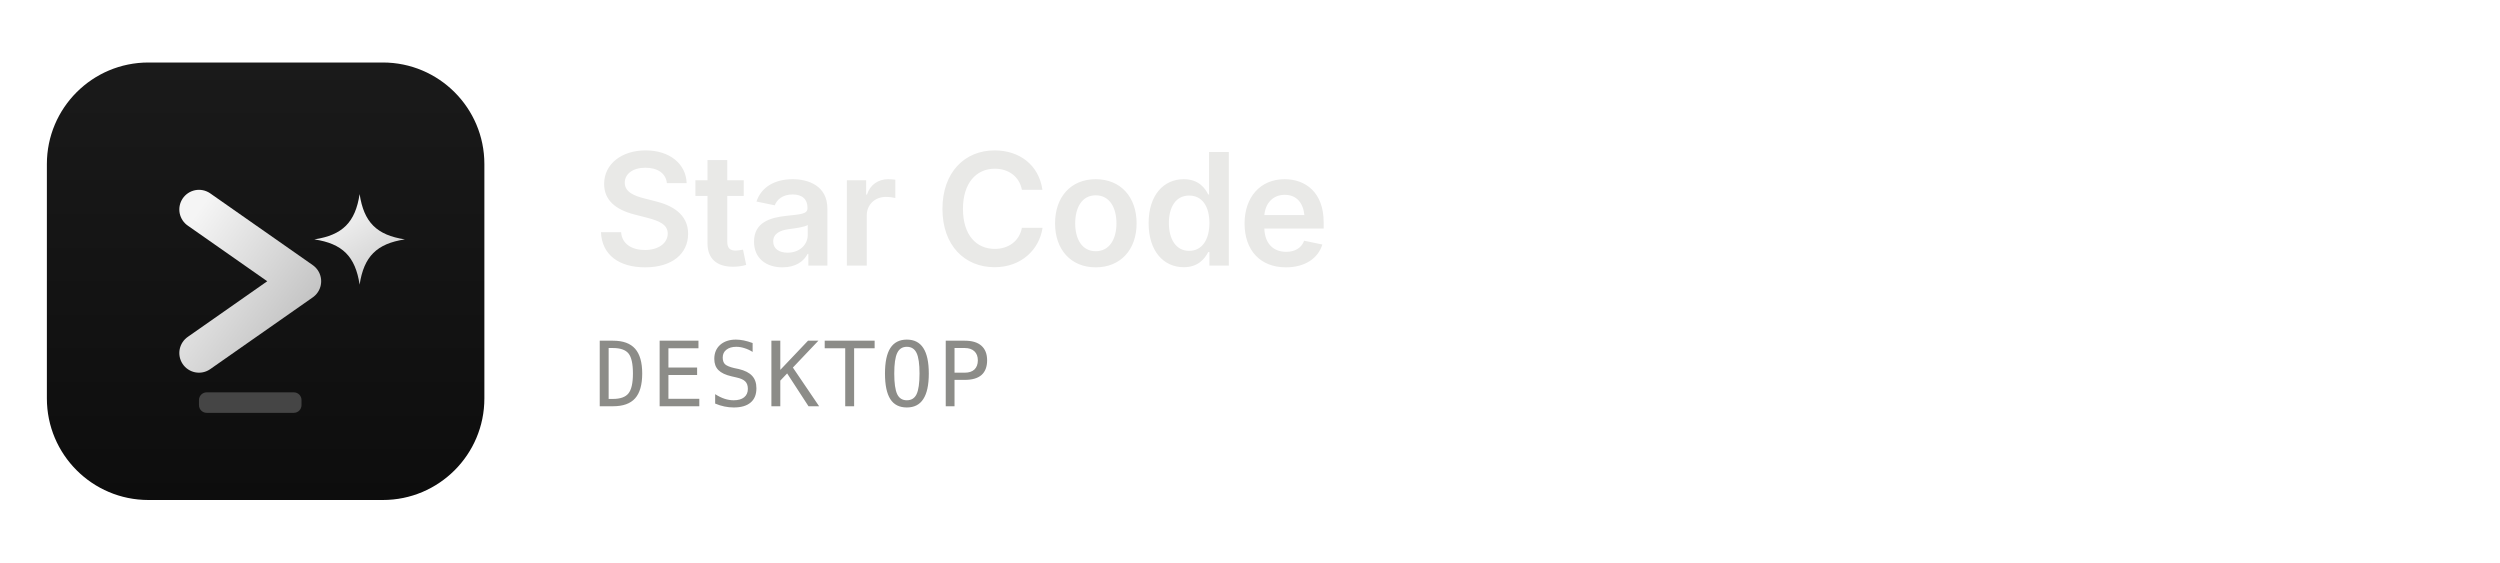
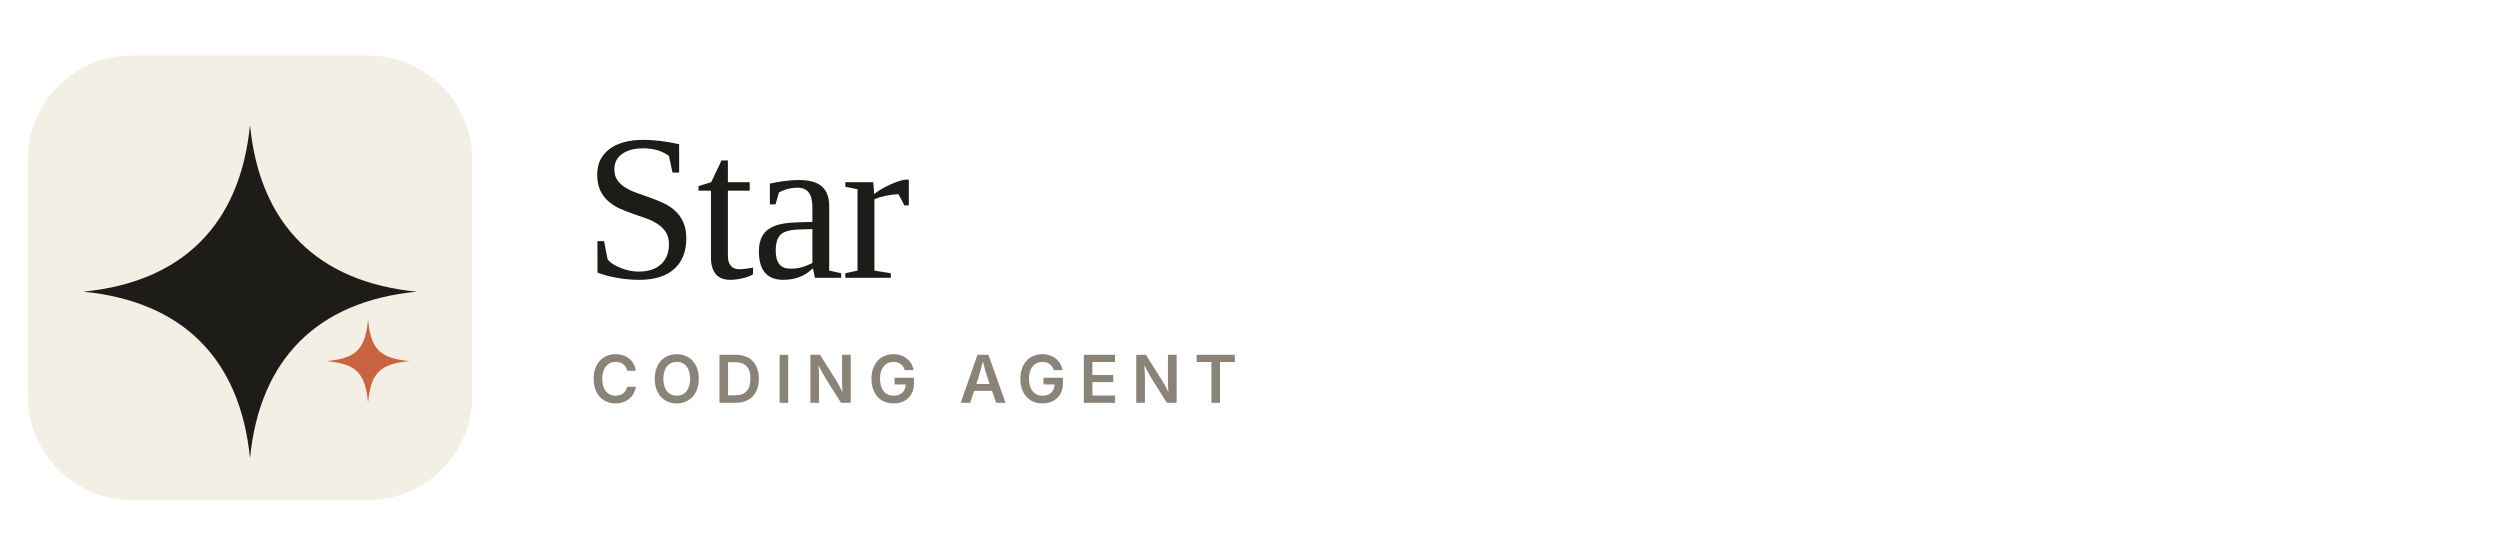
- <svg xmlns="http://www.w3.org/2000/svg" viewBox="0 0 320 72" width="320" height="72" role="img" aria-label="Star Code">
-   <defs>
-     <linearGradient id="t2" x1="0" y1="0" x2="0" y2="1">
-       <stop offset="0" stop-color="#1a1a1a" />
-       <stop offset="1" stop-color="#0d0d0d" />
-     </linearGradient>
-     <linearGradient id="c2" x1="0" y1="0" x2="1" y2="1">
-       <stop offset="0" stop-color="#f5f5f5" />
-       <stop offset="1" stop-color="#bdbdbd" />
-     </linearGradient>
-     <linearGradient id="s2" x1="0" y1="0" x2="0.6" y2="1">
-       <stop offset="0" stop-color="#ffffff" />
-       <stop offset="1" stop-color="#cfcfcf" />
-     </linearGradient>
-   </defs>
-   <g transform="translate(6 8)">
-     <rect width="56" height="56" rx="13" fill="url(#t2)" />
-     <g transform="scale(0.109375)">
-       <path d="M178 172 L298 256 L178 340" fill="none" stroke="url(#c2)" stroke-width="46" stroke-linecap="round" stroke-linejoin="round" />
-       <rect x="178" y="386" width="120" height="24" rx="9" fill="#9a9a9a" opacity="0.38" />
-       <path d="M366 154c5 33 20 48 53 53-33 5-48 20-53 53-5-33-20-48-53-53 33-5 48-20 53-53z" fill="url(#s2)" />
-     </g>
-   </g>
-   <text x="76" y="34" font-family="ui-sans-serif, -apple-system, 'Segoe UI', system-ui, sans-serif" font-size="20" font-weight="600" fill="#e9e9e7" letter-spacing="-0.2">Star Code</text>
-   <text x="76" y="52" font-family="ui-monospace, 'JetBrains Mono', Consolas, monospace" font-size="11.5" fill="#8c8c88" letter-spacing="0.4">DESKTOP</text>
+ <svg xmlns="http://www.w3.org/2000/svg" viewBox="0 0 360 80" width="360" height="80" role="img" aria-label="Star">
+   <rect width="64" height="64" x="4" y="8" rx="15" fill="#F4EFE4" />
+   <path d="M36 18C37.4 32.3 45.7 40.6 60 42 45.7 43.4 37.4 51.7 36 66 34.6 51.7 26.3 43.4 12 42 26.3 40.6 34.6 32.3 36 18Z" fill="#1E1C18" />
+   <path d="M53 46C53.4 50.3 54.7 51.6 59 52 54.7 52.4 53.4 53.7 53 58 52.6 53.7 51.3 52.4 47 52 51.3 51.6 52.6 50.3 53 46Z" fill="#C96442" />
+   <text x="84" y="40" font-family="Georgia, 'Times New Roman', serif" font-size="30" font-weight="500" fill="#1E1C18" letter-spacing="-0.4">Star</text>
+   <text x="85" y="58" font-family="ui-sans-serif, -apple-system, 'Segoe UI', system-ui, sans-serif" font-size="9.5" font-weight="600" fill="#8A8478" letter-spacing="1.8">CODING AGENT</text>
</svg>
